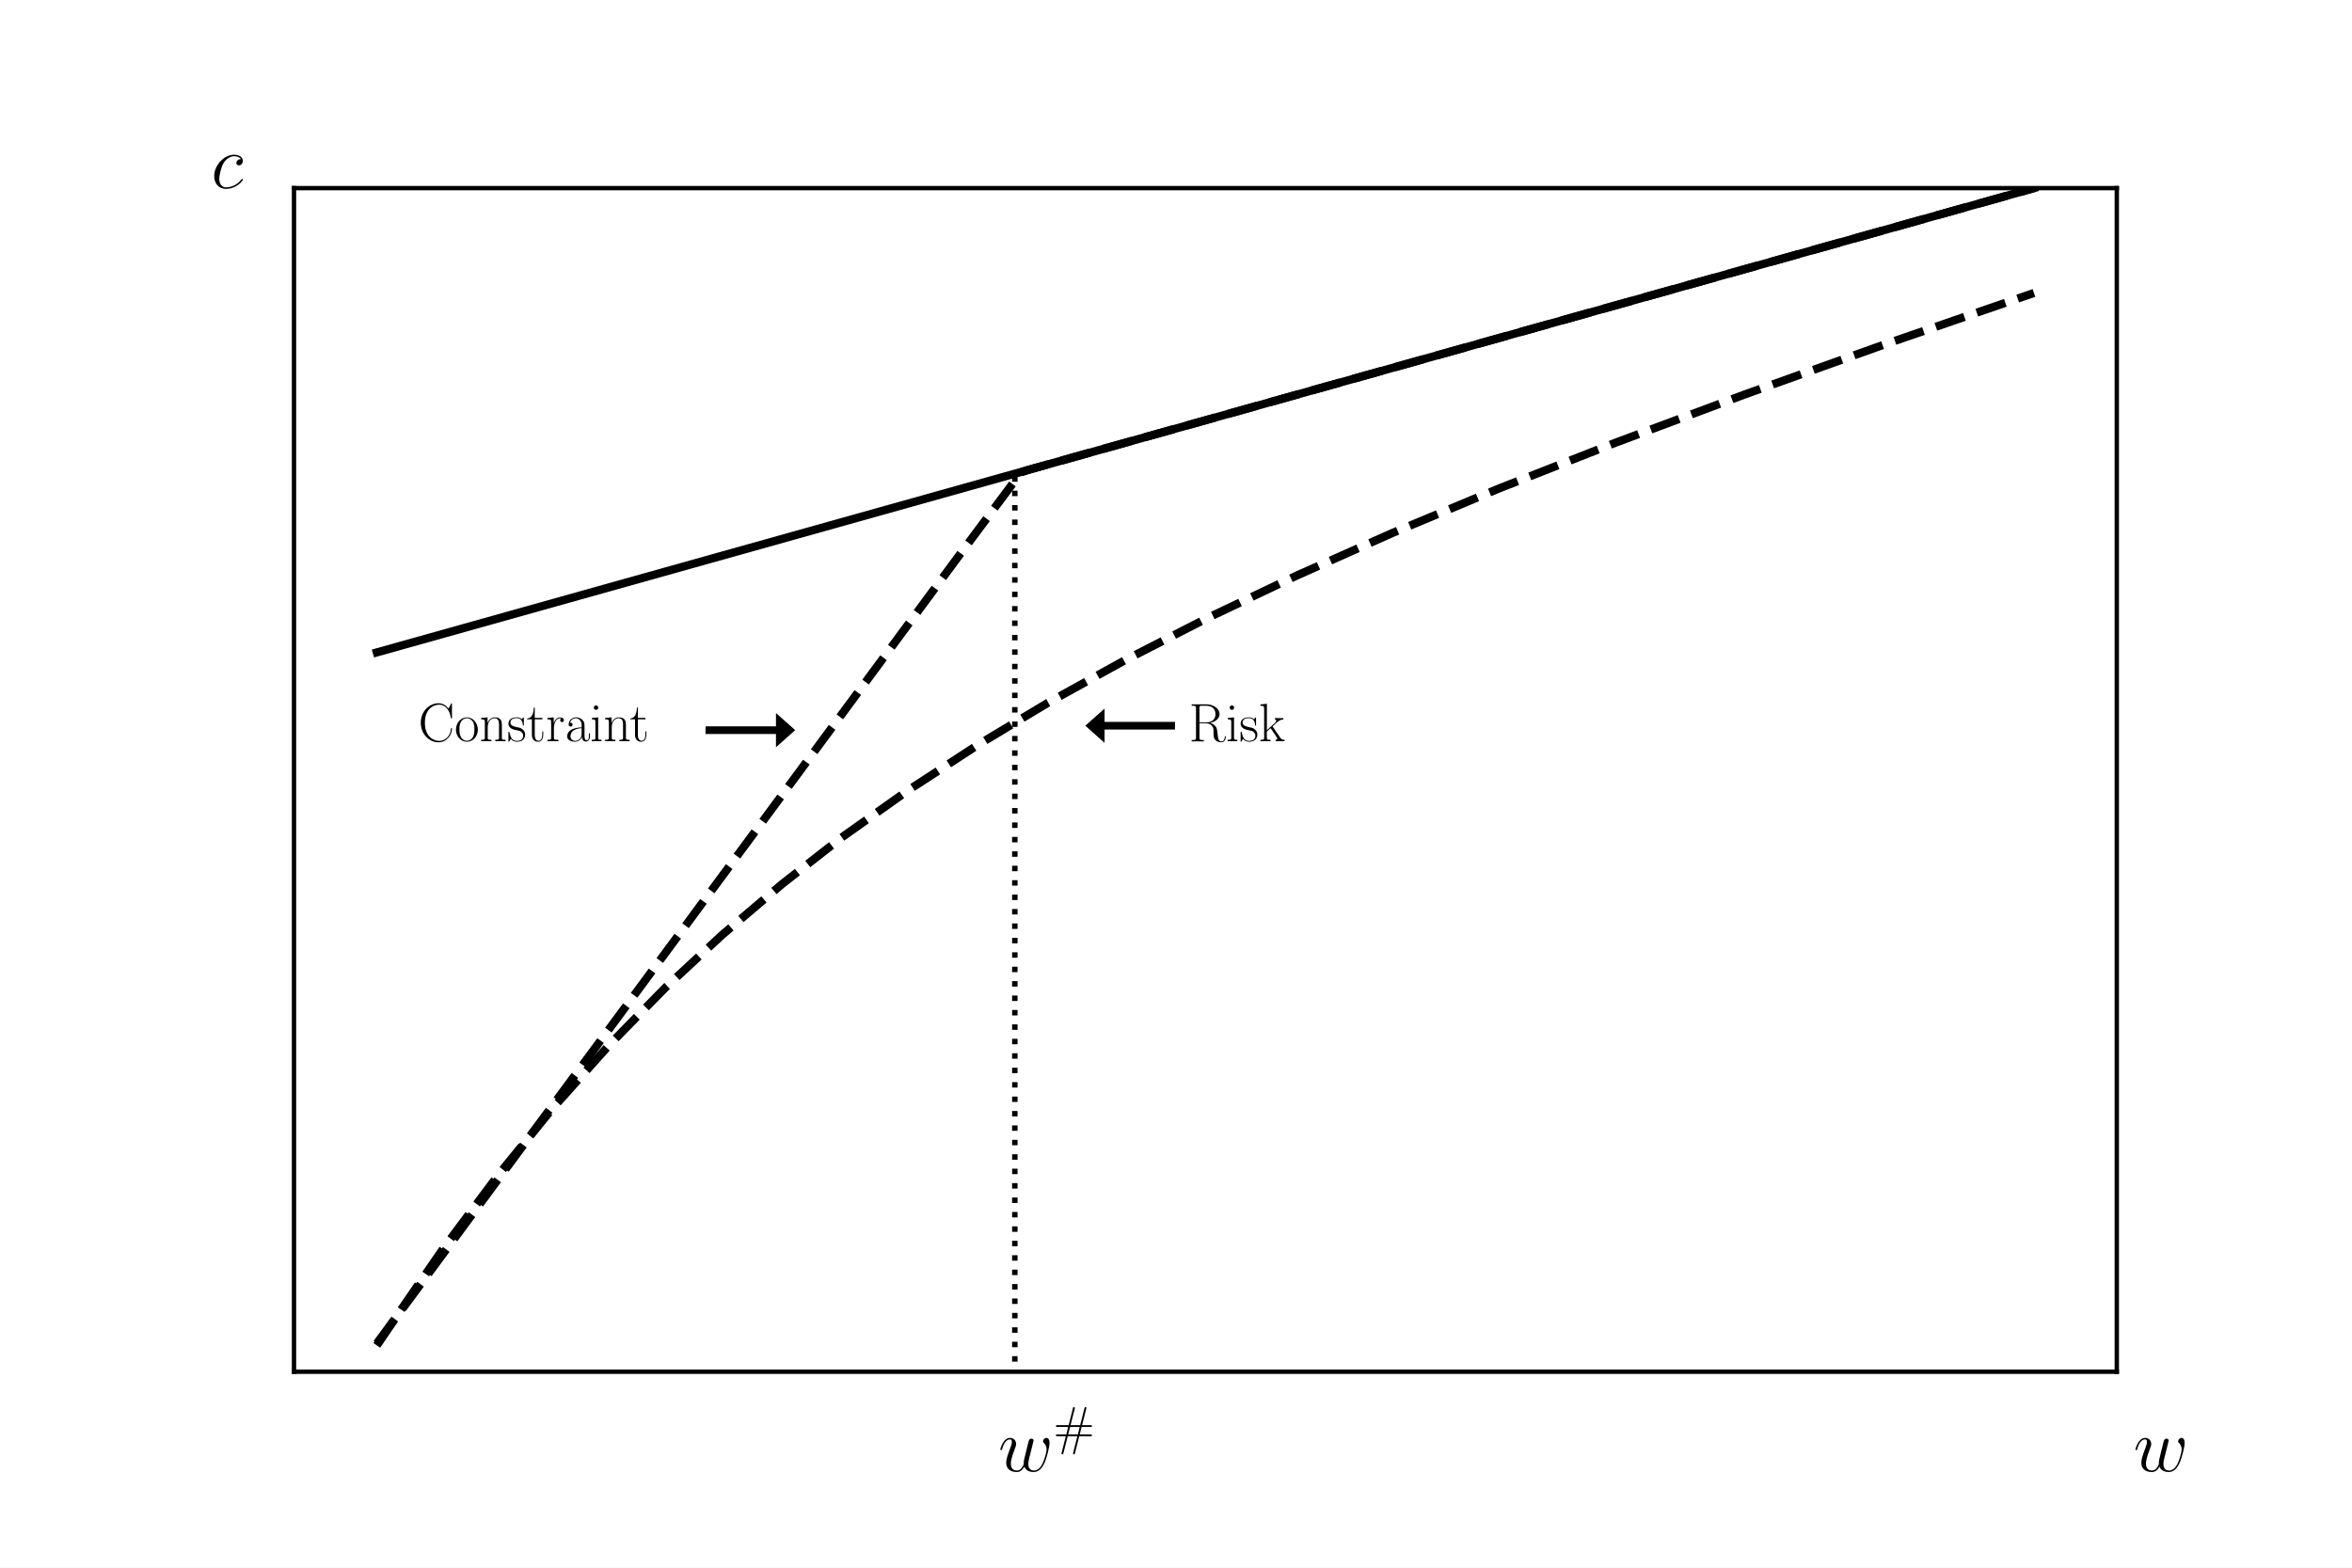
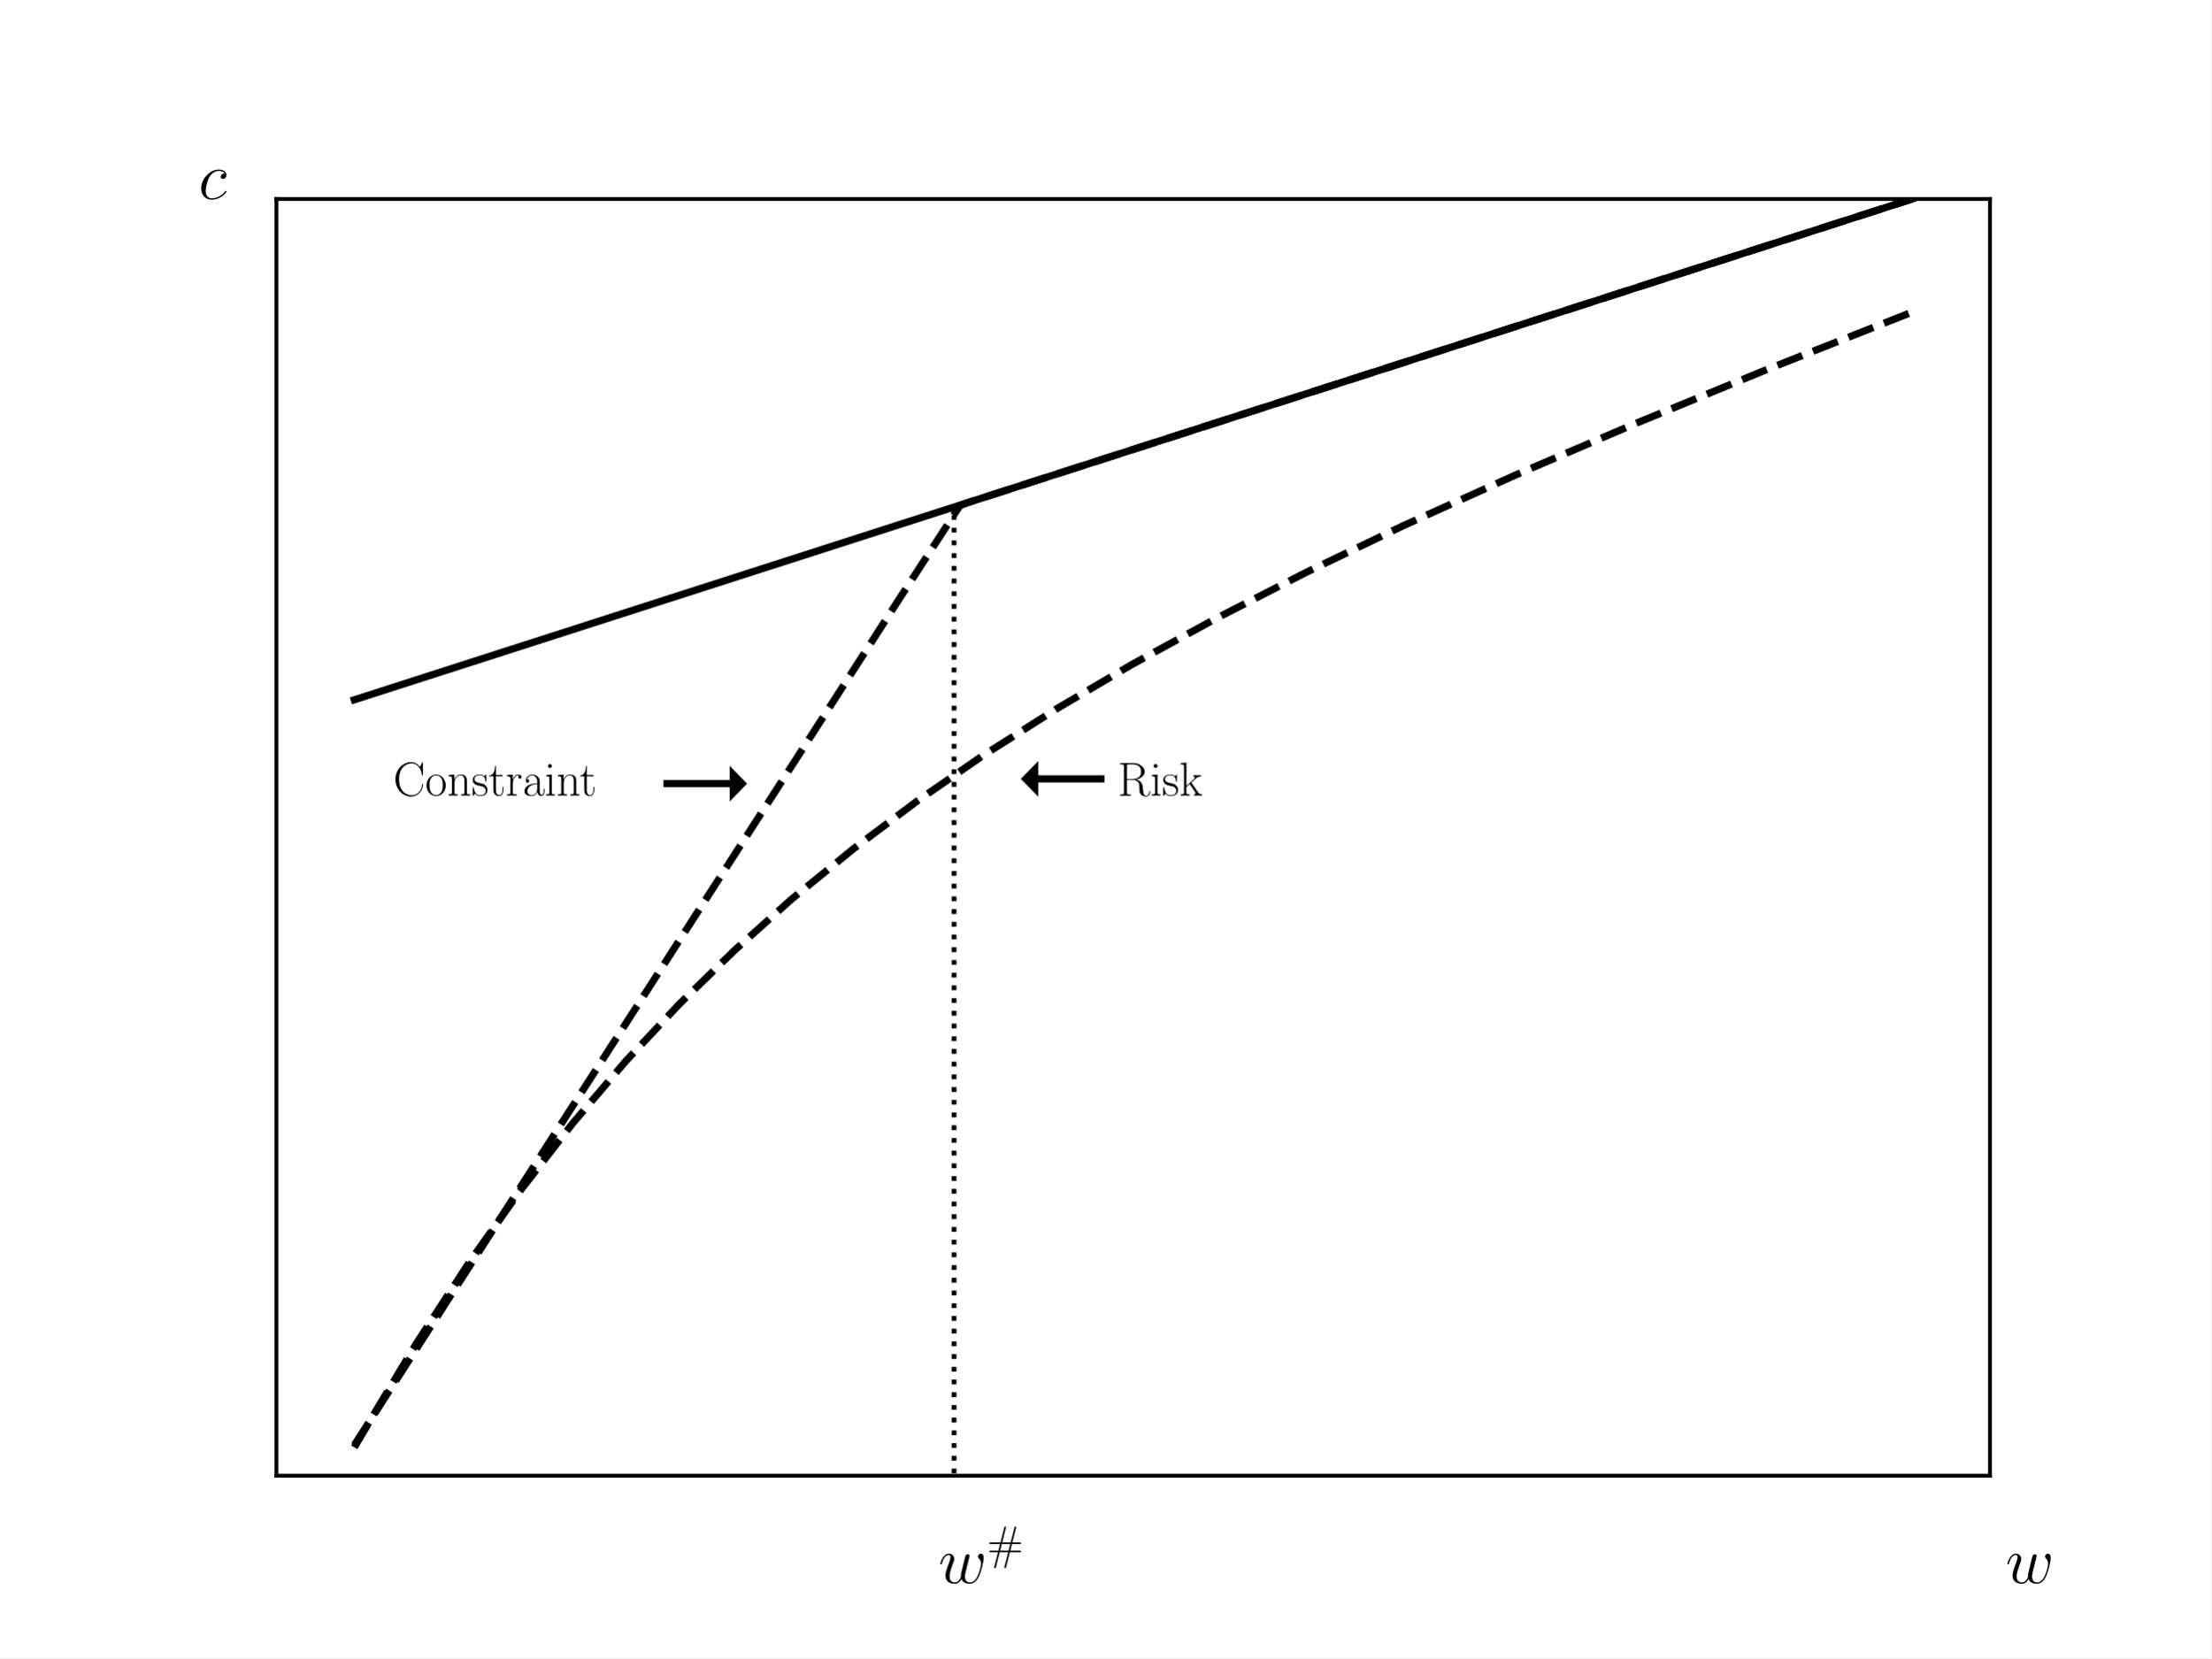
- <svg xmlns="http://www.w3.org/2000/svg" xmlns:xlink="http://www.w3.org/1999/xlink" height="288pt" version="1.1" viewBox="0 0 432 288" width="432pt">
+ <svg xmlns="http://www.w3.org/2000/svg" xmlns:xlink="http://www.w3.org/1999/xlink" height="345.6pt" version="1.1" viewBox="0 0 460.8 345.6" width="460.8pt">
  <defs>
    <style type="text/css">
*{stroke-linecap:butt;stroke-linejoin:round;}
  </style>
  </defs>
  <g id="figure_1">
    <g id="patch_1">
-       <path d="M 0 288  L 432 288  L 432 0  L 0 0  z " style="fill:#ffffff;" />
+       <path d="M 0 345.6  L 460.8 345.6  L 460.8 0  L 0 0  z " style="fill:#ffffff;" />
    </g>
    <g id="axes_1">
      <g id="patch_2">
-         <path d="M 54 252  L 388.8 252  L 388.8 34.56  L 54 34.56  z " style="fill:#ffffff;" />
+         <path d="M 57.6 307.584  L 414.72 307.584  L 414.72 41.472  L 57.6 41.472  z " style="fill:#ffffff;" />
      </g>
      <g id="patch_3">
-         <path clip-path="url(#p9836fdfb4e)" d="M 145.309 134.135  L 143.026 136.167  L 143.026 134.339  L 130.091 134.339  L 130.091 133.932  L 143.026 133.932  L 143.026 132.103  z " style="stroke:#000000;stroke-linejoin:miter;" />
+         <path clip-path="url(#pa554816135)" d="M 154.996 163.336  L 152.561 165.823  L 152.561 163.585  L 138.764 163.585  L 138.764 163.088  L 152.561 163.088  L 152.561 160.849  z " style="stroke:#000000;stroke-linejoin:miter;" />
      </g>
      <g id="patch_4">
-         <path clip-path="url(#p9836fdfb4e)" d="M 200.095 133.322  L 202.377 131.29  L 202.377 133.119  L 215.313 133.119  L 215.313 133.526  L 202.377 133.526  L 202.377 135.355  z " style="stroke:#000000;stroke-linejoin:miter;" />
+         <path clip-path="url(#pa554816135)" d="M 213.434 162.342  L 215.869 159.855  L 215.869 162.093  L 229.667 162.093  L 229.667 162.59  L 215.869 162.59  L 215.869 164.829  z " style="stroke:#000000;stroke-linejoin:miter;" />
      </g>
      <g id="matplotlib.axis_1">
        <g id="xtick_1" />
        <g id="xtick_2" />
        <g id="xtick_3" />
        <g id="xtick_4" />
        <g id="xtick_5" />
        <g id="xtick_6" />
        <g id="xtick_7" />
        <g id="xtick_8" />
        <g id="xtick_9" />
      </g>
      <g id="matplotlib.axis_2">
        <g id="ytick_1" />
        <g id="ytick_2" />
        <g id="ytick_3" />
        <g id="ytick_4" />
        <g id="ytick_5" />
        <g id="ytick_6" />
      </g>
      <g id="line2d_1">
-         <path clip-path="url(#p9836fdfb4e)" d="M 69.218 119.853  L 373.582 34.56  L 373.582 34.56  " style="fill:none;stroke:#000000;stroke-linecap:square;stroke-width:1.5;" />
+         <path clip-path="url(#pa554816135)" d="M 73.833 145.857  L 398.487 41.472  L 398.487 41.472  " style="fill:none;stroke:#000000;stroke-linecap:square;stroke-width:1.5;" />
      </g>
      <g id="line2d_2">
-         <path clip-path="url(#p9836fdfb4e)" d="M 69.218 246.784  L 176.569 101.5  L 187.548 86.778  L 188.768 86.351  L 373.582 34.56  L 373.582 34.56  " style="fill:none;stroke:#000000;stroke-dasharray:5.55,2.4;stroke-dashoffset:0;stroke-width:1.5;" />
+         <path clip-path="url(#pa554816135)" d="M 73.833 301.201  L 187.039 125.397  L 200.051 105.379  L 201.352 104.856  L 398.487 41.472  L 398.487 41.472  " style="fill:none;stroke:#000000;stroke-dasharray:5.55,2.4;stroke-dashoffset:0;stroke-width:1.5;" />
      </g>
      <g id="line2d_3">
-         <path clip-path="url(#p9836fdfb4e)" d="M 69.218 247.169  L 73.488 240.866  L 81.417 229.378  L 91.786 215.517  L 101.545 203.551  L 111.914 191.958  L 122.284 181.367  L 132.653 171.737  L 143.632 162.421  L 154.611 153.838  L 166.81 145.183  L 179.619 136.84  L 192.428 129.137  L 206.456 121.376  L 221.705 113.571  L 238.174 105.739  L 255.862 97.865  L 275.38 89.716  L 296.728 81.328  L 320.516 72.444  L 346.134 63.278  L 373.582 53.82  L 373.582 53.82  " style="fill:none;stroke:#000000;stroke-dasharray:5.55,2.4;stroke-dashoffset:0;stroke-width:1.5;" />
+         <path clip-path="url(#pa554816135)" d="M 73.833 301.672  L 77.736 295.055  L 86.845 279.898  L 97.905 262.935  L 108.315 248.29  L 119.375 234.102  L 130.436 221.141  L 141.496 209.355  L 153.207 197.954  L 164.918 187.449  L 177.93 176.857  L 190.943 167.103  L 204.605 157.638  L 220.22 147.721  L 235.835 138.529  L 253.401 128.92  L 272.269 119.263  L 292.438 109.568  L 315.86 98.991  L 340.583 88.376  L 367.909 77.137  L 398.487 65.043  L 398.487 65.043  " style="fill:none;stroke:#000000;stroke-dasharray:5.55,2.4;stroke-dashoffset:0;stroke-width:1.5;" />
      </g>
      <g id="line2d_4">
-         <path clip-path="url(#p9836fdfb4e)" d="M 186.398 258.096  L 186.398 87.396  " style="fill:none;stroke:#000000;stroke-dasharray:1,1.65;stroke-dashoffset:0;" />
+         <path clip-path="url(#pa554816135)" d="M 198.825 315.045  L 198.825 106.135  " style="fill:none;stroke:#000000;stroke-dasharray:1,1.65;stroke-dashoffset:0;" />
      </g>
      <g id="patch_5">
-         <path d="M 54 252  L 54 34.56  " style="fill:none;stroke:#000000;stroke-linecap:square;stroke-linejoin:miter;stroke-width:0.8;" />
+         <path d="M 57.6 307.584  L 57.6 41.472  " style="fill:none;stroke:#000000;stroke-linecap:square;stroke-linejoin:miter;stroke-width:0.8;" />
      </g>
      <g id="patch_6">
-         <path d="M 388.8 252  L 388.8 34.56  " style="fill:none;stroke:#000000;stroke-linecap:square;stroke-linejoin:miter;stroke-width:0.8;" />
+         <path d="M 414.72 307.584  L 414.72 41.472  " style="fill:none;stroke:#000000;stroke-linecap:square;stroke-linejoin:miter;stroke-width:0.8;" />
      </g>
      <g id="patch_7">
-         <path d="M 54 252  L 388.8 252  " style="fill:none;stroke:#000000;stroke-linecap:square;stroke-linejoin:miter;stroke-width:0.8;" />
+         <path d="M 57.6 307.584  L 414.72 307.584  " style="fill:none;stroke:#000000;stroke-linecap:square;stroke-linejoin:miter;stroke-width:0.8;" />
      </g>
      <g id="patch_8">
-         <path d="M 54 34.56  L 388.8 34.56  " style="fill:none;stroke:#000000;stroke-linecap:square;stroke-linejoin:miter;stroke-width:0.8;" />
+         <path d="M 57.6 41.472  L 414.72 41.472  " style="fill:none;stroke:#000000;stroke-linecap:square;stroke-linejoin:miter;stroke-width:0.8;" />
      </g>
      <g id="text_1">
        <defs>
          <path d="M 39.094 38  C 37.203 38 36.297 38 34.906 36.797  C 34.297 36.297 33.203 34.797 33.203 33.188  C 33.203 31.188 34.703 29.984 36.594 29.984  C 39 29.984 41.703 31.984 41.703 35.984  C 41.703 40.484 37.094 44 30.203 44  C 17.094 44 4 30.188 4 15.797  C 4 6.969 9.406 -1 19.594 -1  C 33.203 -1 41.797 9.719 41.797 11.031  C 41.797 11.641 41.203 12.141 40.797 12.141  C 40.5 12.141 40.406 12.047 39.5 11.125  C 33.094 2.516 23.594 1 19.797 1  C 12.906 1 10.703 7.078 10.703 12.141  C 10.703 15.688 12.406 25.531 16 32.391  C 18.594 37.094 24 41.984 30.297 41.984  C 31.594 41.984 37.094 41.812 39.094 38  z " id="CMMI12-99" />
        </defs>
-         <g transform="translate(38.78182 34.56)scale(0.14 -0.14)">
+         <g transform="translate(41.36727 41.472)scale(0.14 -0.14)">
          <use transform="scale(0.996264)" xlink:href="#CMMI12-99" />
        </g>
      </g>
      <g id="text_2">
        <defs>
          <path d="M 34.406 6.078  C 36.594 0.094 42.797 -1 46.594 -1  C 54.203 -1 58.703 5.578 61.5 12.469  C 63.797 18.25 67.5 31.422 67.5 37.312  C 67.5 43.391 64.406 44 63.5 44  C 61.094 44 58.906 41.594 58.906 39.594  C 58.906 38.406 59.594 37.703 60.094 37.312  C 61 36.406 63.594 33.719 63.594 28.531  C 63.594 25.141 60.797 15.75 58.703 11.062  C 55.906 4.984 52.203 1 47 1  C 41.406 1 39.594 5.188 39.594 9.766  C 39.594 12.656 40.5 16.156 40.906 17.844  L 45.094 34.609  C 45.594 36.609 46.5 40.094 46.5 40.484  C 46.5 41.984 45.297 43 43.797 43  C 40.906 43 40.203 40.484 39.594 38.094  C 38.594 34.203 34.406 17.344 34 15.156  C 33.594 13.453 33.594 12.359 33.594 10.172  C 33.594 7.781 30.406 3.984 30.297 3.781  C 29.203 2.688 27.594 1 24.5 1  C 16.594 1 16.594 8.469 16.594 10.172  C 16.594 13.359 17.297 17.75 21.797 29.625  C 23 32.719 23.5 34.016 23.5 36.016  C 23.5 40.203 20.5 44 15.594 44  C 6.406 44 2.703 29.531 2.703 28.719  C 2.703 28.328 3.094 27.828 3.797 27.828  C 4.703 27.828 4.797 28.234 5.203 29.625  C 7.703 38.406 11.594 41.984 15.297 41.984  C 16.297 41.984 17.906 41.891 17.906 38.703  C 17.906 38.203 17.906 36.109 16.203 31.719  C 11.5 19.25 10.5 15.156 10.5 11.375  C 10.5 0.891 19.094 -1 24.203 -1  C 25.906 -1 30.406 -1 34.406 6.078  z " id="CMMI12-119" />
        </defs>
-         <g transform="translate(391.8436 270.2893)scale(0.14 -0.14)">
+         <g transform="translate(417.9665 329.9673)scale(0.14 -0.14)">
          <use transform="scale(0.996264)" xlink:href="#CMMI12-119" />
        </g>
      </g>
      <g id="text_3">
        <defs>
          <path d="M 48.5 14  L 69.094 14  C 70.797 14 72.5 14 72.5 15.797  C 72.5 17.5 71 17.5 69.5 17.5  L 49.5 17.5  L 52.906 31.484  L 69.5 31.484  C 71 31.484 72.5 31.484 72.5 33.188  C 72.5 35 70.797 35 69.094 35  L 53.906 35  L 61.594 65.391  C 61.906 66.391 62 66.891 62 67.188  C 62 68.188 61.203 69 60.203 69  C 58.797 69 58.5 67.594 58.297 66.797  L 50.297 35  L 32.203 35  L 39.906 65.391  C 40.203 66.391 40.297 66.891 40.297 67.188  C 40.297 68.188 39.5 69 38.5 69  C 37.094 69 36.797 67.594 36.594 66.797  L 28.594 35  L 8 35  C 6.297 35 4.594 35 4.594 33.188  C 4.594 31.484 6.094 31.484 7.594 31.484  L 27.594 31.484  L 24.203 17.5  L 7.594 17.5  C 6.094 17.5 4.594 17.5 4.594 15.797  C 4.594 14 6.297 14 8 14  L 23.203 14  L 15.5 -16.391  C 15.203 -17.406 15.094 -17.906 15.094 -18.203  C 15.094 -19.203 15.906 -20 16.906 -20  C 18.297 -20 18.594 -18.609 18.797 -17.812  L 26.797 14  L 44.906 14  L 37.203 -16.391  C 36.906 -17.406 36.797 -17.906 36.797 -18.203  C 36.797 -19.203 37.594 -20 38.594 -20  C 40 -20 40.297 -18.609 40.5 -17.812  z M 27.797 17.5  L 31.203 31.484  L 49.297 31.484  L 45.906 17.5  z " id="CMR17-35" />
        </defs>
-         <g transform="translate(183.3545 270.2893)scale(0.14 -0.14)">
+         <g transform="translate(195.5782 329.9673)scale(0.14 -0.14)">
          <use transform="scale(0.996264)" xlink:href="#CMMI12-119" />
          <use transform="translate(72.41291 36.15364)scale(0.697382)" xlink:href="#CMR17-35" />
        </g>
      </g>
      <g id="text_4">
        <defs>
          <path d="M 39.203 33.688  C 48.703 35.594 56.703 42.016 56.703 50.047  C 56.703 59.469 46.094 68 32.094 68  L 5.203 68  L 5.203 65.391  C 12.094 65.391 13.203 65.391 13.203 60.875  L 13.203 6.688  C 13.203 2.188 12.094 2.188 5.203 2.188  L 5.203 -0.406  C 8.094 -0.203 13.297 -0.203 16.406 -0.203  C 19.5 -0.203 24.703 -0.203 27.594 -0.406  L 27.594 2.188  C 20.703 2.188 19.594 2.188 19.594 6.688  L 19.594 33  L 31.297 33  C 37 33 40.203 30.688 41.594 29.391  C 45.594 25.5 45.594 22.797 45.594 16  C 45.594 9.297 45.594 5.891 48.594 2.5  C 52.406 -1.609 57.5 -2 59.703 -2  C 67.094 -2 68.203 6.297 68.203 8  C 68.203 8.594 68.203 9.297 67.297 9.297  C 66.5 9.297 66.406 8.688 66.406 8.297  C 65.906 1.797 63 -0.406 59.906 -0.406  C 54.406 -0.406 53.797 5.891 53.203 12  C 52.906 14.094 52.703 15.594 52.5 17.797  C 51.906 22.797 51.094 30.094 39.203 33.688  z M 31 34.594  L 19.594 34.594  L 19.594 61.484  C 19.594 64.891 19.797 65.391 23.797 65.391  L 31.094 65.391  C 39.406 65.391 49.094 62.484 49.094 50.047  C 49.094 37.094 38.5 34.594 31 34.594  z " id="CMR17-82" />
          <path d="M 15.5 61.891  C 15.5 64.094 13.703 66 11.406 66  C 9.203 66 7.297 64.188 7.297 61.891  C 7.297 59.688 9.094 57.797 11.406 57.797  C 13.594 57.797 15.5 59.594 15.5 61.891  z M 3.797 42.891  L 3.797 40.297  C 9.406 40.297 10.203 39.688 10.203 34.859  L 10.203 6.922  C 10.203 3.094 9.797 2.594 3.406 2.594  L 3.406 0  C 5.797 0.188 10.094 0.188 12.594 0.188  C 15 0.188 19.094 0.188 21.406 0  L 21.406 2.594  C 15.5 2.594 15.297 3.203 15.297 6.812  L 15.297 44  z " id="CMR17-105" />
          <path d="M 30.906 42  C 30.906 43.797 30.797 43.891 30.203 43.891  C 29.797 43.891 29.703 43.797 28.5 42.297  C 28.203 41.891 27.297 40.891 27 40.5  C 23.797 43.891 19.297 44 17.594 44  C 6.5 44 2.5 38.188 2.5 32.391  C 2.5 23.391 12.703 21.297 15.594 20.688  C 21.906 19.391 24.094 19 26.203 17.188  C 27.5 16 29.703 13.797 29.703 10.188  C 29.703 6 27.297 0.594 18.094 0.594  C 9.406 0.594 6.297 7.188 4.5 16  C 4.203 17.391 4.203 17.5 3.406 17.5  C 2.594 17.5 2.5 17.391 2.5 15.391  L 2.5 1  C 2.5 -0.812 2.594 -0.906 3.203 -0.906  C 3.703 -0.906 3.797 -0.812 4.297 0  C 4.906 0.891 6.406 3.297 7 4.297  C 9 1.594 12.5 -1 18.094 -1  C 28 -1 33.297 4.391 33.297 12.188  C 33.297 17.297 30.594 20 29.297 21.188  C 26.297 24.297 22.797 25 18.594 25.797  C 13.094 27 6.094 28.391 6.094 34.5  C 6.094 37.094 7.5 42.594 17.594 42.594  C 28.297 42.594 28.906 32.594 29.094 29.391  C 29.203 28.891 29.703 28.797 30 28.797  C 30.906 28.797 30.906 29.094 30.906 30.797  z " id="CMR17-115" />
          <path d="M 26.094 26.234  C 26 26.438 25.5 27.031 25.5 27.328  C 25.5 27.531 32.594 33.984 33.5 34.781  C 39.203 39.562 42.797 40.047 45.406 40.156  L 45.406 42.734  C 44.797 42.734 44.594 42.734 44.5 42.641  L 39.594 42.531  C 36.797 42.531 32.5 42.531 29.797 42.734  L 29.797 40.156  C 31.203 40.047 32.203 39.266 32.203 37.859  C 32.203 35.875 30.203 33.984 30.094 33.984  L 15 20.281  L 15 69  L 3.094 67.891  L 3.094 65.297  C 9 65.297 9.906 64.703 9.906 59.922  L 9.906 6.859  C 9.906 3.094 9.5 2.594 3.094 2.594  L 3.094 0  C 5.5 0.188 9.906 0.188 12.406 0.188  C 14.906 0.188 19.297 0.188 21.703 0  L 21.703 2.594  C 15.297 2.594 14.906 2.984 14.906 6.859  L 14.906 17.797  L 21.797 24.062  L 31.906 9.156  C 33.094 7.359 34.094 5.969 34.094 4.672  C 34.094 2.891 32.297 2.594 31.094 2.594  L 31.094 0  C 33.5 0.188 37.797 0.188 40.297 0.188  C 42.094 0.188 45.797 0.094 47.5 0  L 47.5 2.594  C 42.797 2.594 41.703 3.484 38.703 7.859  z " id="CMR17-107" />
        </defs>
-         <g transform="translate(218.3564 136.1675)scale(0.1 -0.1)">
+         <g transform="translate(232.9135 165.8234)scale(0.1 -0.1)">
          <use transform="scale(0.996264)" xlink:href="#CMR17-82" />
          <use transform="translate(67.7911 0)scale(0.996264)" xlink:href="#CMR17-105" />
          <use transform="translate(92.66216 0)scale(0.996264)" xlink:href="#CMR17-115" />
          <use transform="translate(128.4635 0)scale(0.996264)" xlink:href="#CMR17-107" />
        </g>
      </g>
      <g id="text_5">
        <defs>
          <path d="M 62.094 67.984  C 62.094 69.797 62 69.891 61.406 69.891  C 61 69.891 60.906 69.797 60.203 68.594  L 55.797 60.141  C 50.906 66.391 44.906 70 37.203 70  C 20.094 70 4.594 54.797 4.594 34.047  C 4.594 13.078 20.094 -2 37.297 -2  C 52.594 -2 62.094 11.578 62.094 23.156  C 62.094 24.172 62.094 24.578 61.203 24.578  C 60.406 24.578 60.406 24.266 60.297 23.359  C 59.5 9.25 49.5 0.594 38.703 0.594  C 28.5 0.594 12.203 7.844 12.203 34.047  C 12.203 60.344 28.797 67.391 38.5 67.391  C 49.797 67.391 58 57.516 59.906 43.516  C 60.094 42.297 60.094 42.109 61 42.109  C 62.094 42.109 62.094 42.297 62.094 44.125  z " id="CMR17-67" />
          <path d="M 43.094 21.188  C 43.094 34 33.797 44 22.906 44  C 12 44 2.703 34 2.703 21.188  C 2.703 8.594 12 -1 22.906 -1  C 33.797 -1 43.094 8.594 43.094 21.188  z M 22.906 0.797  C 18.203 0.797 14.203 3.594 11.906 7.5  C 9.406 12 9.094 17.594 9.094 22  C 9.094 26.188 9.297 31.391 11.906 35.891  C 13.906 39.188 17.797 42.391 22.906 42.391  C 27.406 42.391 31.203 39.891 33.594 36.391  C 36.703 31.688 36.703 25.094 36.703 22  C 36.703 18.094 36.5 12.094 33.797 7.297  C 31 2.688 26.703 0.797 22.906 0.797  z " id="CMR17-111" />
          <path d="M 41.5 30.531  C 41.5 35.656 40.5 44 28.703 44  C 20.797 44 16.703 37.875 15.203 33.844  L 15.094 33.844  L 15.094 44  L 3.297 42.891  L 3.297 40.281  C 9.203 40.281 10.094 39.688 10.094 34.859  L 10.094 6.922  C 10.094 3.094 9.703 2.594 3.297 2.594  L 3.297 0  C 5.703 0.188 10.094 0.188 12.703 0.188  C 15.297 0.188 19.797 0.188 22.203 0  L 22.203 2.594  C 15.797 2.594 15.406 3 15.406 6.922  L 15.406 26.219  C 15.406 35.453 21 42.391 28 42.391  C 35.406 42.391 36.203 35.766 36.203 30.938  L 36.203 6.922  C 36.203 3.094 35.797 2.594 29.406 2.594  L 29.406 0  C 31.797 0.188 36.203 0.188 38.797 0.188  C 41.406 0.188 45.906 0.188 48.297 0  L 48.297 2.594  C 41.906 2.594 41.5 3 41.5 6.922  z " id="CMR17-110" />
          <path d="M 15.094 40.391  L 29.094 40.391  L 29.094 43  L 15.094 43  L 15.094 62  L 13.297 62  C 13.094 51.438 9.594 42.188 1.094 41.984  L 1.094 40.391  L 9.797 40.391  L 9.797 12.156  C 9.797 10.234 9.797 -1 21.406 -1  C 27.297 -1 30.703 4.812 30.703 12.25  L 30.703 17.984  L 28.906 17.984  L 28.906 12.344  C 28.906 5.422 26.203 0.797 22 0.797  C 19.094 0.797 15.094 2.797 15.094 11.953  z " id="CMR17-116" />
          <path d="M 15 23.703  C 15 33.344 19.094 42.391 26.594 42.391  C 27.297 42.391 28 42.297 28.703 41.984  C 28.703 41.984 26.5 41.281 26.5 38.672  C 26.5 36.266 28.406 35.266 29.906 35.266  C 31.094 35.266 33.297 35.969 33.297 38.781  C 33.297 41.984 30.094 44 26.703 44  C 19.094 44 15.797 36.562 14.797 33.047  L 14.703 33.047  L 14.703 44  L 3.094 42.891  L 3.094 40.281  C 9 40.281 9.906 39.688 9.906 34.859  L 9.906 6.922  C 9.906 3.094 9.5 2.594 3.094 2.594  L 3.094 0  C 5.5 0.188 10.094 0.188 12.703 0.188  C 15.594 0.188 20.703 0.188 23.406 0  L 23.406 2.594  C 16.203 2.594 15 2.594 15 7.109  z " id="CMR17-114" />
          <path d="M 36 25.875  C 36 32 36 35.547 31.797 39.594  C 28.094 42.984 23.797 44 20.406 44  C 12.5 44 6.797 37.625 6.797 30.891  C 6.797 27.188 9.797 27 10.406 27  C 11.703 27 14 27.797 14 30.594  C 14 33.094 12.094 34.188 10.406 34.188  C 10 34.188 9.5 34.094 9.203 34  C 11.297 40.531 16.703 42.391 20.203 42.391  C 25.203 42.391 30.703 37.828 30.703 29.297  L 30.703 25.5  C 24.797 25.297 17.703 24.5 12.094 21.453  C 5.797 17.922 4 12.844 4 9  C 4 1.203 13 -1 18.297 -1  C 23.797 -1 28.906 2.109 31.094 7.891  C 31.297 3.422 34.094 -0.609 38.5 -0.609  C 40.594 -0.609 45.906 0.797 45.906 8.797  L 45.906 14.469  L 44.094 14.469  L 44.094 8.703  C 44.094 2.516 41.406 1.703 40.094 1.703  C 36 1.703 36 6.969 36 11.438  z M 30.703 13.859  C 30.703 5.047 24.5 0.594 19 0.594  C 14 0.594 10.094 4.344 10.094 9  C 10.094 12.047 11.406 17.406 17.203 20.656  C 22 23.391 27.5 23.797 30.703 24  z " id="CMR17-97" />
        </defs>
-         <g transform="translate(76.82727 136.1675)scale(0.1 -0.1)">
+         <g transform="translate(81.94909 165.8234)scale(0.1 -0.1)">
          <use transform="scale(0.996264)" xlink:href="#CMR17-67" />
          <use transform="translate(66.50988 0)scale(0.996264)" xlink:href="#CMR17-111" />
          <use transform="translate(112.2004 0)scale(0.996264)" xlink:href="#CMR17-110" />
          <use transform="translate(163.0957 0)scale(0.996264)" xlink:href="#CMR17-115" />
          <use transform="translate(198.8971 0)scale(0.996264)" xlink:href="#CMR17-116" />
          <use transform="translate(234.1778 0)scale(0.996264)" xlink:href="#CMR17-114" />
          <use transform="translate(269.4586 0)scale(0.996264)" xlink:href="#CMR17-97" />
          <use transform="translate(315.1491 0)scale(0.996264)" xlink:href="#CMR17-105" />
          <use transform="translate(340.0201 0)scale(0.996264)" xlink:href="#CMR17-110" />
          <use transform="translate(388.3131 0)scale(0.996264)" xlink:href="#CMR17-116" />
        </g>
      </g>
    </g>
  </g>
  <defs>
-     <clipPath id="p9836fdfb4e">
-       <rect height="217.44" width="334.8" x="54" y="34.56" />
+     <clipPath id="pa554816135">
+       <rect height="266.112" width="357.12" x="57.6" y="41.472" />
    </clipPath>
  </defs>
</svg>
